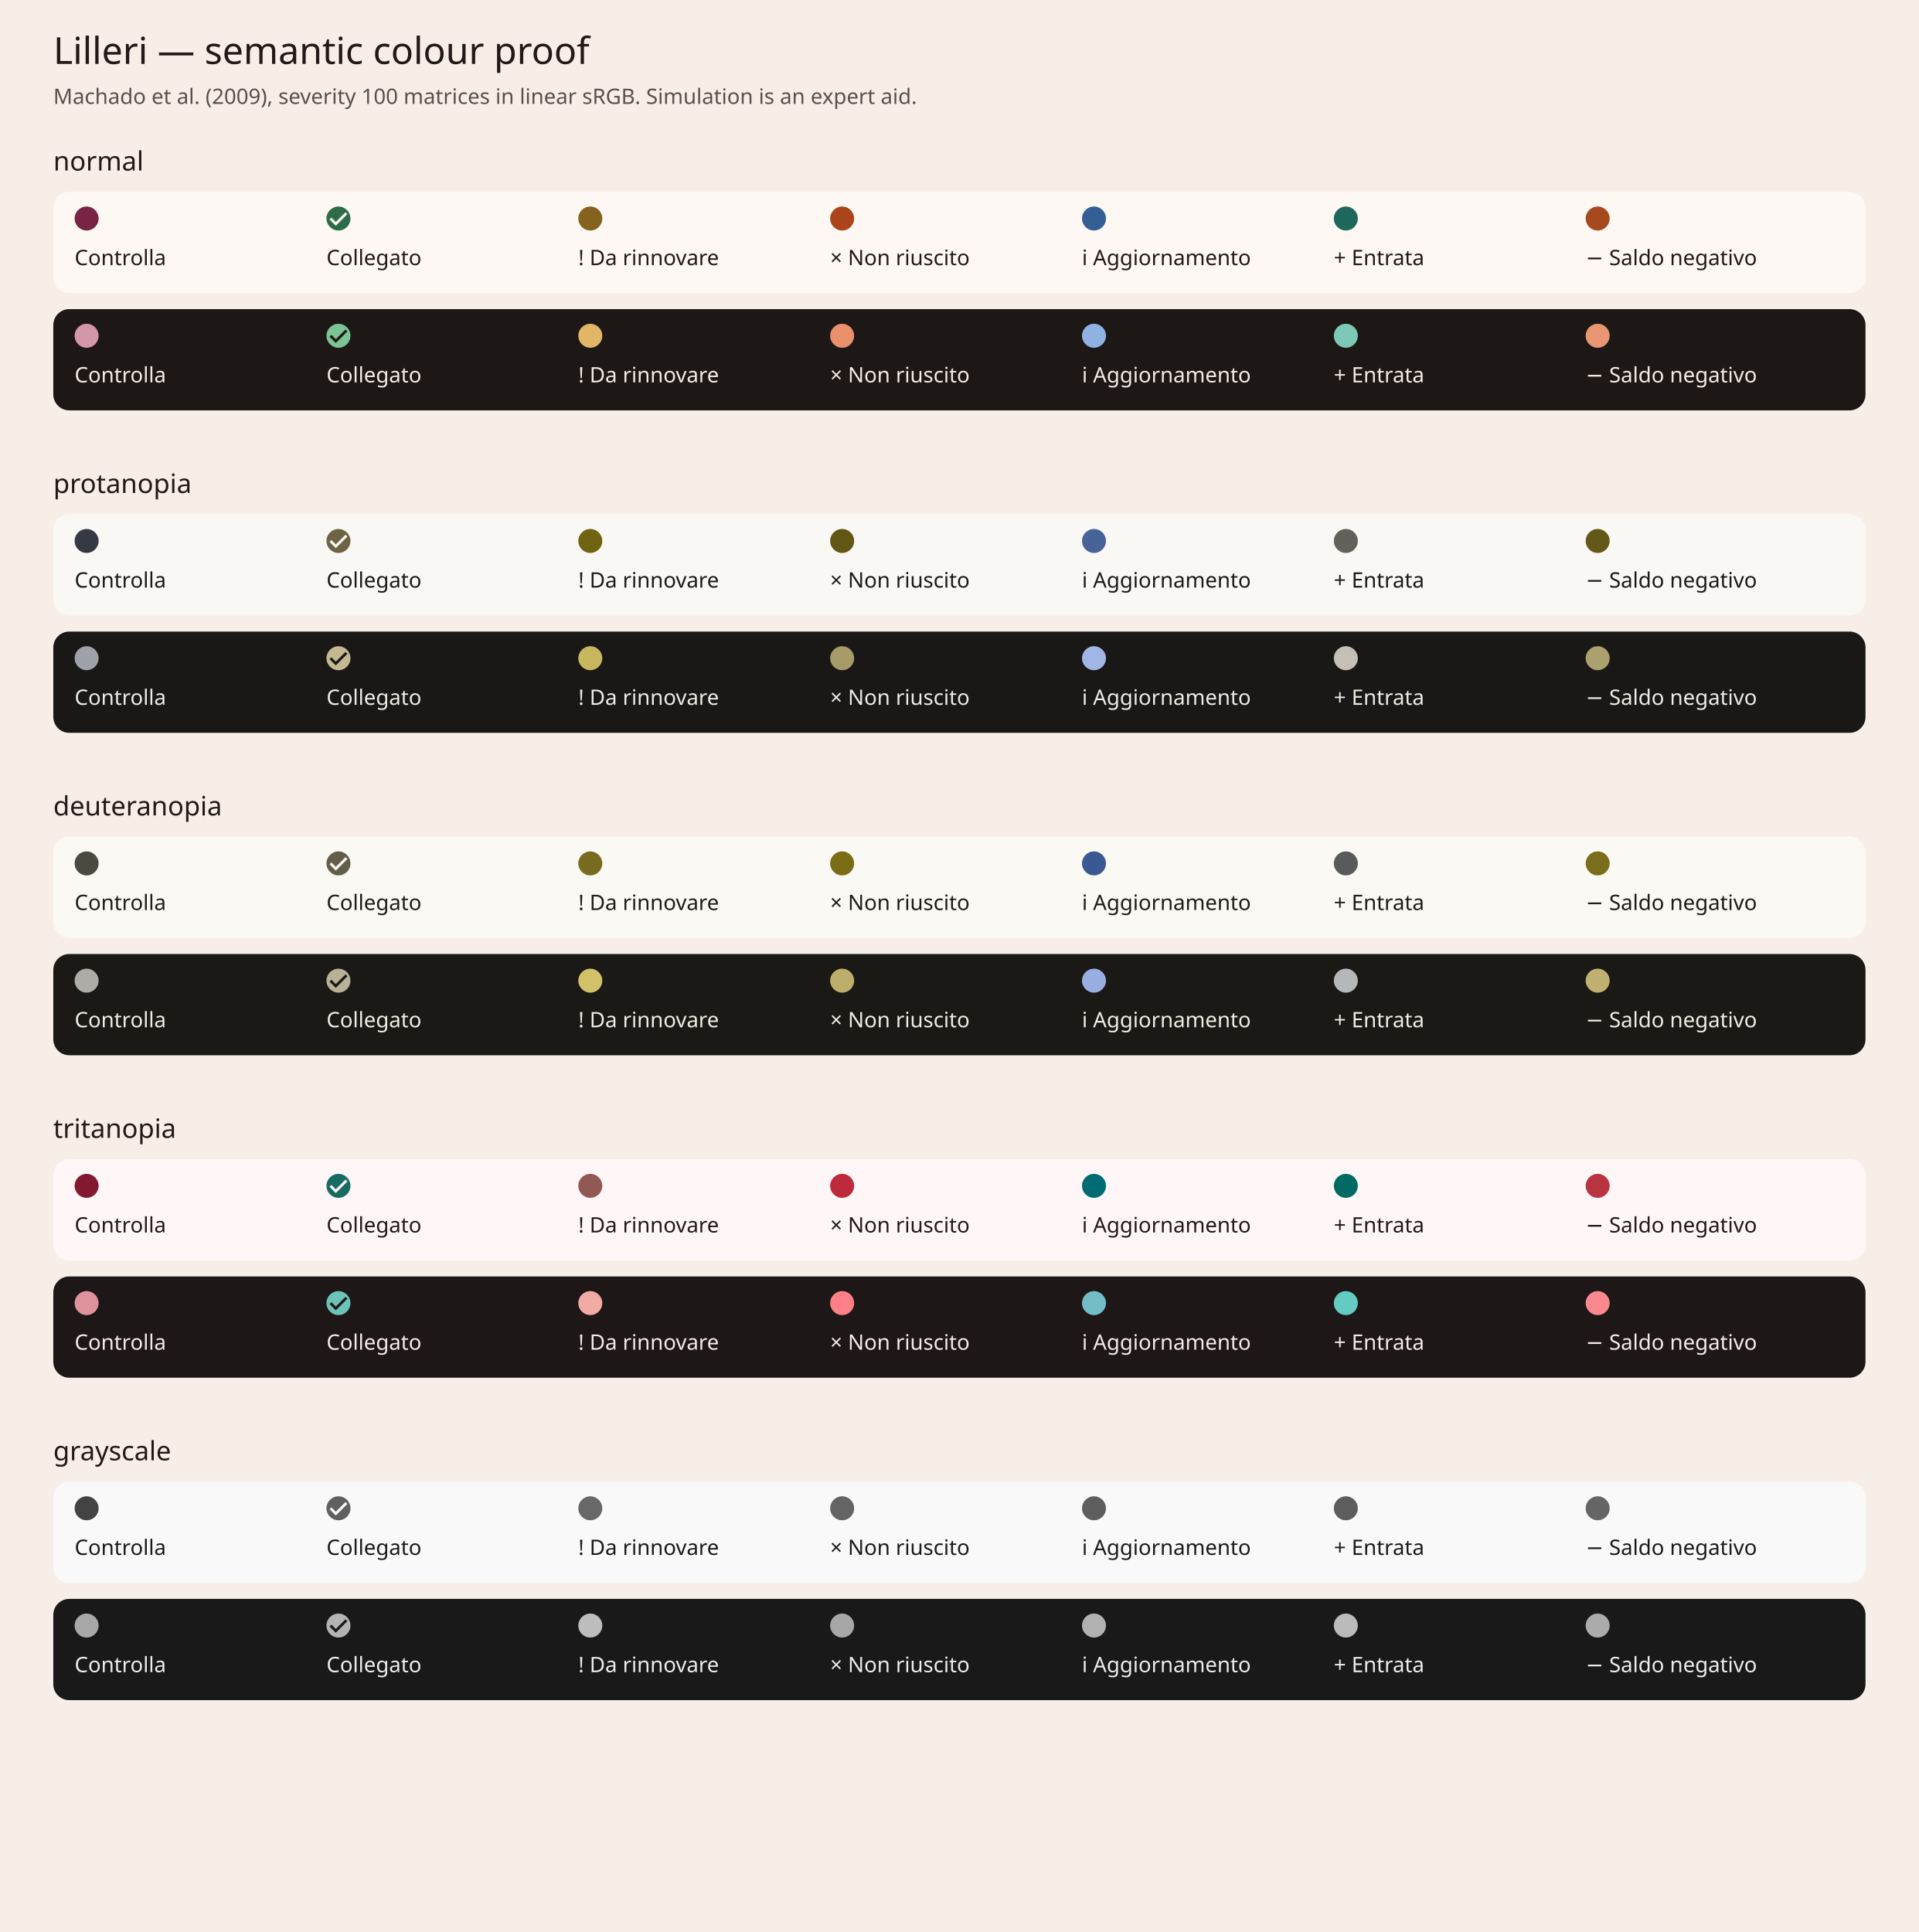
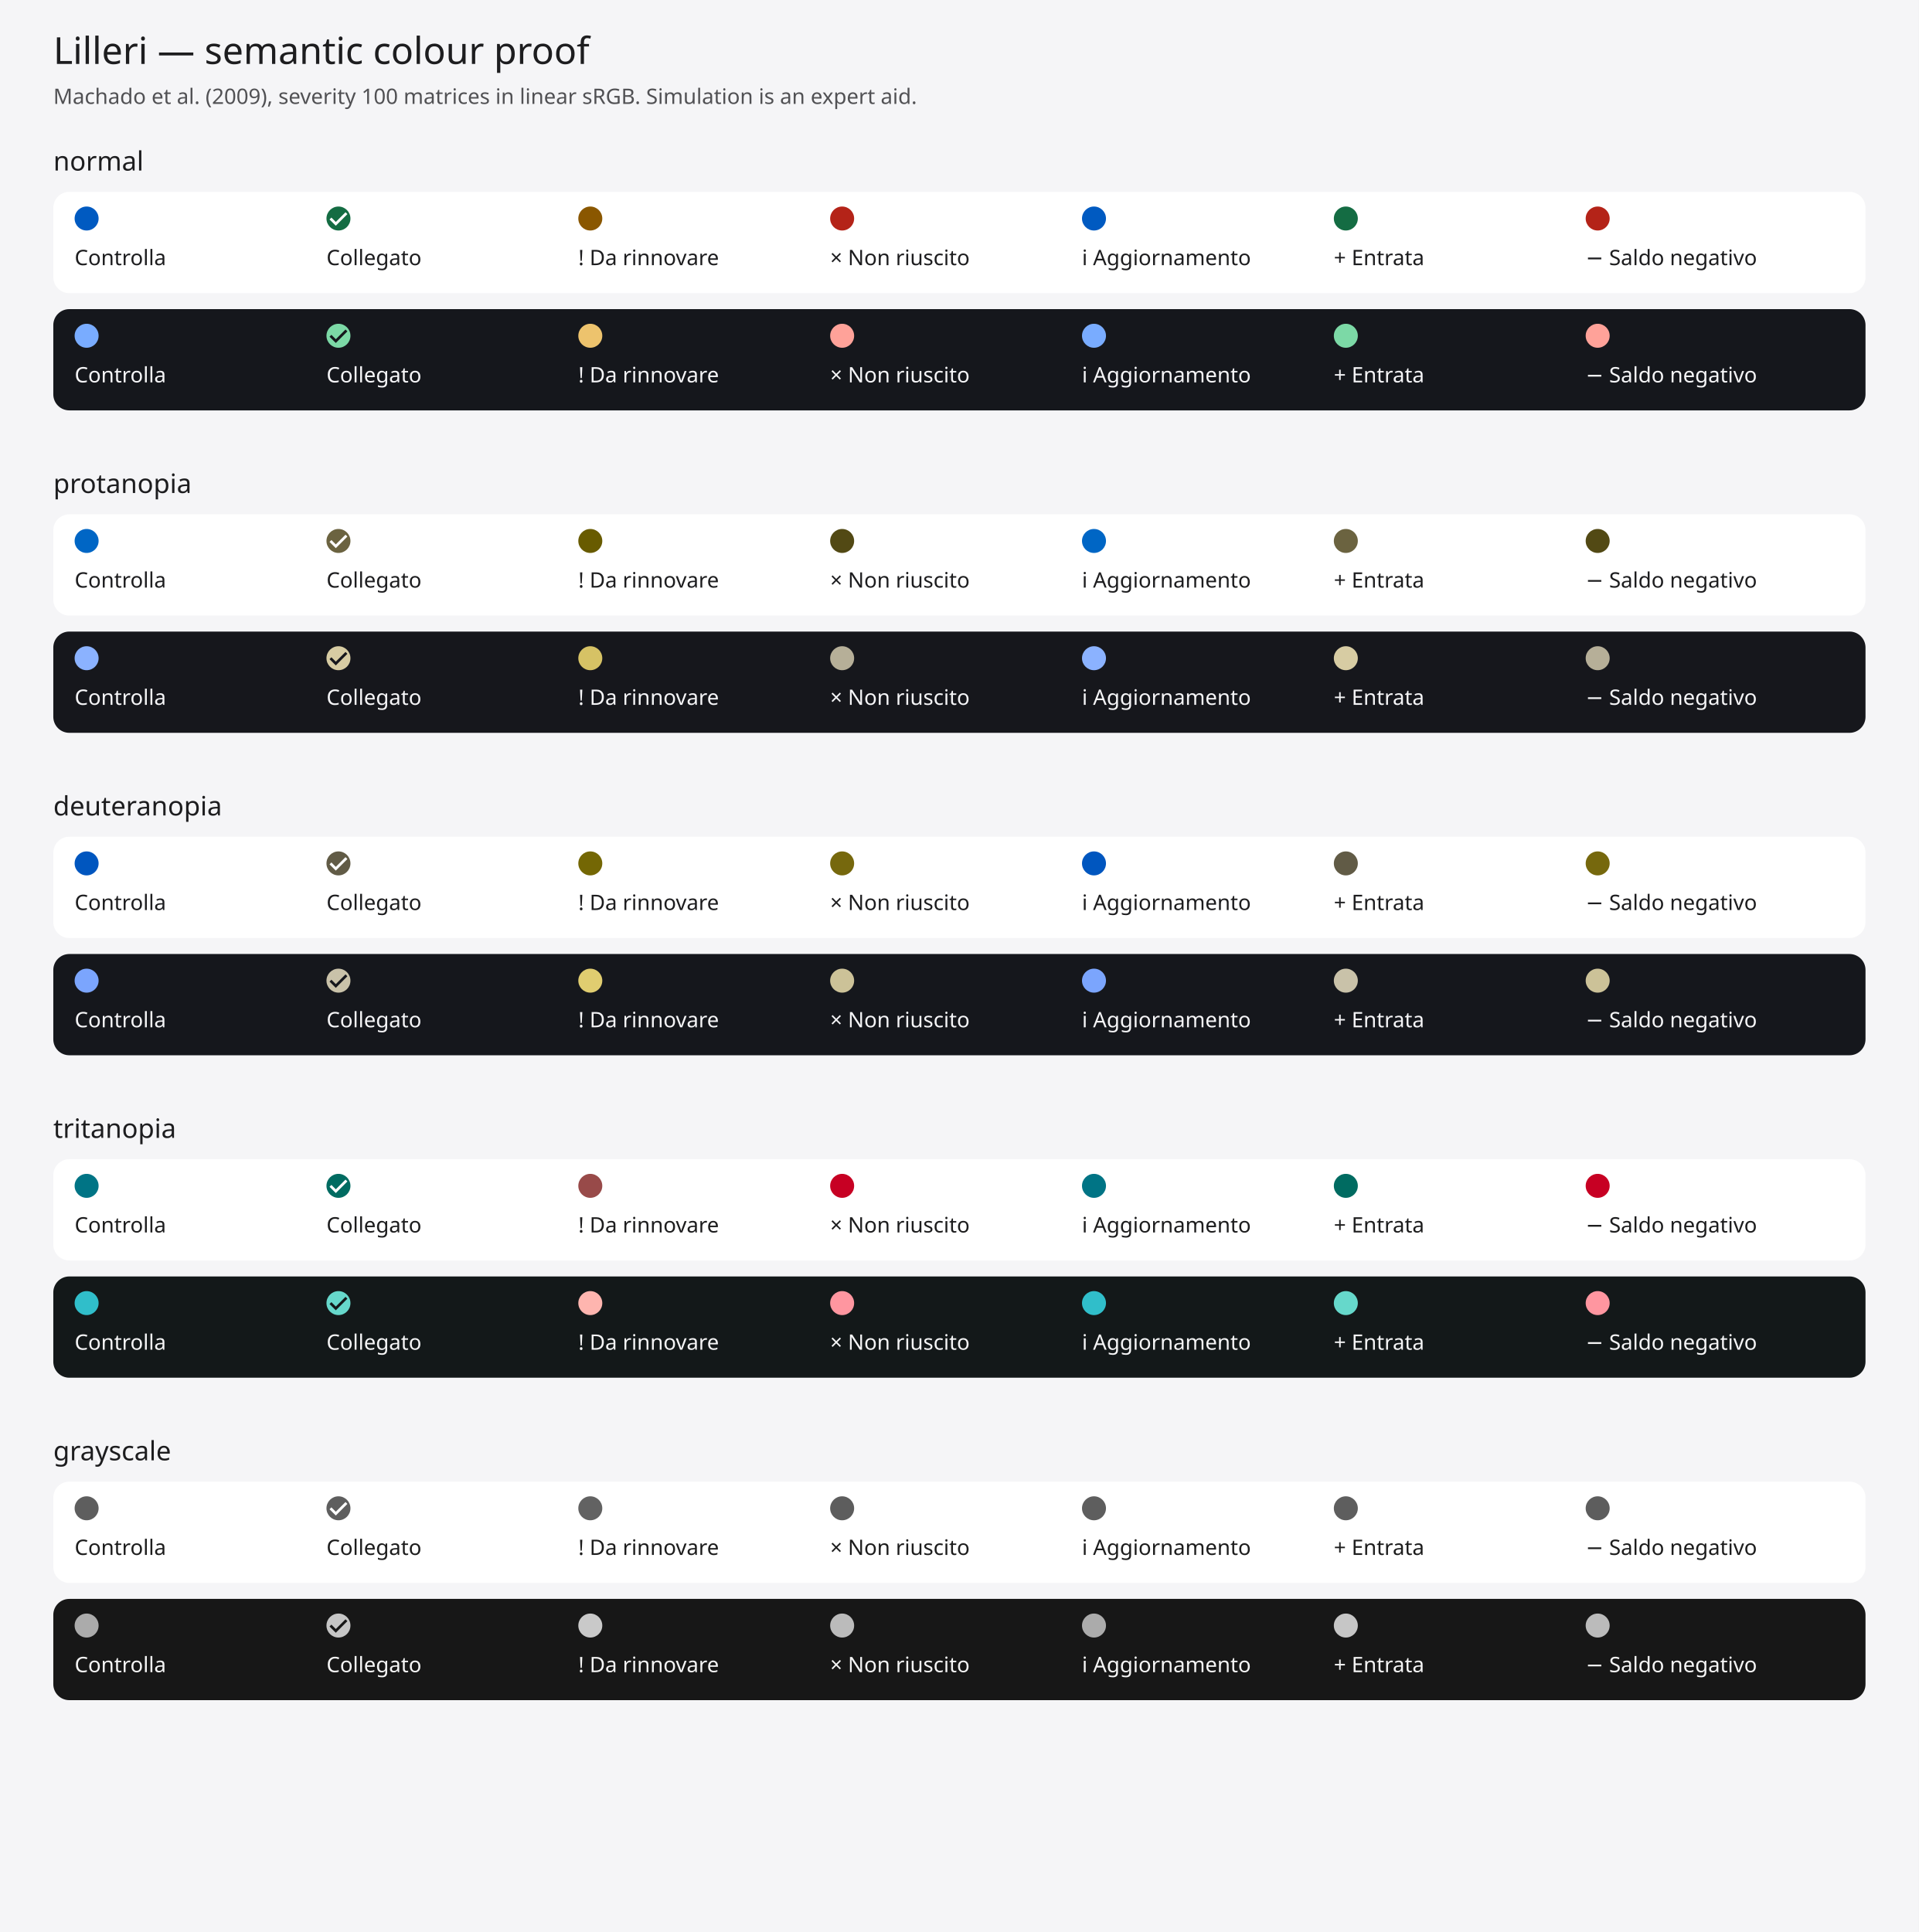
<svg xmlns="http://www.w3.org/2000/svg" viewBox="0 0 1440 1450">
-   <rect width="1440" height="1450" fill="#F7EFE7" />
-   <text x="40" y="48" font-family="Geist" font-size="28" fill="#221918">Lilleri — semantic colour proof</text>
-   <text x="40" y="78" font-family="Geist" font-size="16" fill="#5B4F4D">Machado et al. (2009), severity 100 matrices in linear sRGB. Simulation is an expert aid.</text>
-   <text x="40" y="128" font-family="Geist" font-size="20" fill="#221918">normal</text>
-   <rect x="40" y="144" width="1360" height="76" rx="12" fill="#fdf8f4" />
-   <circle cx="65" cy="164" r="9" fill="#782443" />
-   <text x="56" y="199" font-family="Geist" font-size="16" font-weight="500" fill="#221918">Controlla</text>
-   <circle cx="254" cy="164" r="9" fill="#2c6c47" />
-   <text x="245" y="199" font-family="Geist" font-size="16" font-weight="500" fill="#221918">Collegato</text>
-   <path d="M248 164 l4 4 l8 -8" fill="none" stroke="#fdf8f4" stroke-width="2" />
-   <circle cx="443" cy="164" r="9" fill="#85621d" />
-   <text x="434" y="199" font-family="Geist" font-size="16" font-weight="500" fill="#221918">! Da rinnovare</text>
-   <circle cx="632" cy="164" r="9" fill="#ab441b" />
-   <text x="623" y="199" font-family="Geist" font-size="16" font-weight="500" fill="#221918">× Non riuscito</text>
-   <circle cx="821" cy="164" r="9" fill="#345f95" />
-   <text x="812" y="199" font-family="Geist" font-size="16" font-weight="500" fill="#221918">i Aggiornamento</text>
-   <circle cx="1010" cy="164" r="9" fill="#1e685b" />
-   <text x="1001" y="199" font-family="Geist" font-size="16" font-weight="500" fill="#221918">+ Entrata</text>
-   <circle cx="1199" cy="164" r="9" fill="#a7491f" />
-   <text x="1190" y="199" font-family="Geist" font-size="16" font-weight="500" fill="#221918">− Saldo negativo</text>
-   <rect x="40" y="232" width="1360" height="76" rx="12" fill="#1d1816" />
-   <circle cx="65" cy="252" r="9" fill="#d497a7" />
-   <text x="56" y="287" font-family="Geist" font-size="16" font-weight="500" fill="#f3ebe4">Controlla</text>
-   <circle cx="254" cy="252" r="9" fill="#7bc495" />
-   <text x="245" y="287" font-family="Geist" font-size="16" font-weight="500" fill="#f3ebe4">Collegato</text>
-   <path d="M248 252 l4 4 l8 -8" fill="none" stroke="#1d1816" stroke-width="2" />
-   <circle cx="443" cy="252" r="9" fill="#e1b767" />
-   <text x="434" y="287" font-family="Geist" font-size="16" font-weight="500" fill="#f3ebe4">! Da rinnovare</text>
-   <circle cx="632" cy="252" r="9" fill="#ea906d" />
-   <text x="623" y="287" font-family="Geist" font-size="16" font-weight="500" fill="#f3ebe4">× Non riuscito</text>
-   <circle cx="821" cy="252" r="9" fill="#8fb4e4" />
-   <text x="812" y="287" font-family="Geist" font-size="16" font-weight="500" fill="#f3ebe4">i Aggiornamento</text>
-   <circle cx="1010" cy="252" r="9" fill="#7dc9b7" />
-   <text x="1001" y="287" font-family="Geist" font-size="16" font-weight="500" fill="#f3ebe4">+ Entrata</text>
-   <circle cx="1199" cy="252" r="9" fill="#e89772" />
-   <text x="1190" y="287" font-family="Geist" font-size="16" font-weight="500" fill="#f3ebe4">− Saldo negativo</text>
-   <text x="40" y="370" font-family="Geist" font-size="20" fill="#221918">protanopia</text>
-   <rect x="40" y="386" width="1360" height="76" rx="12" fill="#faf8f4" />
-   <circle cx="65" cy="406" r="9" fill="#353944" />
-   <text x="56" y="441" font-family="Geist" font-size="16" font-weight="500" fill="#1b1a18">Controlla</text>
-   <circle cx="254" cy="406" r="9" fill="#6c6445" />
-   <text x="245" y="441" font-family="Geist" font-size="16" font-weight="500" fill="#1b1a18">Collegato</text>
-   <path d="M248 406 l4 4 l8 -8" fill="none" stroke="#faf8f4" stroke-width="2" />
-   <circle cx="443" cy="406" r="9" fill="#706312" />
-   <text x="434" y="441" font-family="Geist" font-size="16" font-weight="500" fill="#1b1a18">! Da rinnovare</text>
-   <circle cx="632" cy="406" r="9" fill="#615614" />
-   <text x="623" y="441" font-family="Geist" font-size="16" font-weight="500" fill="#1b1a18">× Non riuscito</text>
-   <circle cx="821" cy="406" r="9" fill="#486397" />
-   <text x="812" y="441" font-family="Geist" font-size="16" font-weight="500" fill="#1b1a18">i Aggiornamento</text>
-   <circle cx="1010" cy="406" r="9" fill="#64615a" />
-   <text x="1001" y="441" font-family="Geist" font-size="16" font-weight="500" fill="#1b1a18">+ Entrata</text>
-   <circle cx="1199" cy="406" r="9" fill="#645819" />
-   <text x="1190" y="441" font-family="Geist" font-size="16" font-weight="500" fill="#1b1a18">− Saldo negativo</text>
-   <rect x="40" y="474" width="1360" height="76" rx="12" fill="#191816" />
-   <circle cx="65" cy="494" r="9" fill="#9fa1a8" />
-   <text x="56" y="529" font-family="Geist" font-size="16" font-weight="500" fill="#eeebe4">Controlla</text>
-   <circle cx="254" cy="494" r="9" fill="#c4b992" />
-   <text x="245" y="529" font-family="Geist" font-size="16" font-weight="500" fill="#eeebe4">Collegato</text>
-   <path d="M248 494 l4 4 l8 -8" fill="none" stroke="#191816" stroke-width="2" />
-   <circle cx="443" cy="494" r="9" fill="#c9b760" />
-   <text x="434" y="529" font-family="Geist" font-size="16" font-weight="500" fill="#eeebe4">! Da rinnovare</text>
-   <circle cx="632" cy="494" r="9" fill="#a79b6a" />
-   <text x="623" y="529" font-family="Geist" font-size="16" font-weight="500" fill="#eeebe4">× Non riuscito</text>
-   <circle cx="821" cy="494" r="9" fill="#a2b6e6" />
-   <text x="812" y="529" font-family="Geist" font-size="16" font-weight="500" fill="#eeebe4">i Aggiornamento</text>
-   <circle cx="1010" cy="494" r="9" fill="#c4c0b6" />
-   <text x="1001" y="529" font-family="Geist" font-size="16" font-weight="500" fill="#eeebe4">+ Entrata</text>
-   <circle cx="1199" cy="494" r="9" fill="#aca06f" />
-   <text x="1190" y="529" font-family="Geist" font-size="16" font-weight="500" fill="#eeebe4">− Saldo negativo</text>
-   <text x="40" y="612" font-family="Geist" font-size="20" fill="#221918">deuteranopia</text>
-   <rect x="40" y="628" width="1360" height="76" rx="12" fill="#fbf9f4" />
-   <circle cx="65" cy="648" r="9" fill="#4c4941" />
-   <text x="56" y="683" font-family="Geist" font-size="16" font-weight="500" fill="#1d1c18">Controlla</text>
-   <circle cx="254" cy="648" r="9" fill="#635e49" />
-   <text x="245" y="683" font-family="Geist" font-size="16" font-weight="500" fill="#1d1c18">Collegato</text>
-   <path d="M248 648 l4 4 l8 -8" fill="none" stroke="#fbf9f4" stroke-width="2" />
-   <circle cx="443" cy="648" r="9" fill="#786b20" />
-   <text x="434" y="683" font-family="Geist" font-size="16" font-weight="500" fill="#1d1c18">! Da rinnovare</text>
-   <circle cx="632" cy="648" r="9" fill="#7b6d16" />
-   <text x="623" y="683" font-family="Geist" font-size="16" font-weight="500" fill="#1d1c18">× Non riuscito</text>
-   <circle cx="821" cy="648" r="9" fill="#3a5994" />
-   <text x="812" y="683" font-family="Geist" font-size="16" font-weight="500" fill="#1d1c18">i Aggiornamento</text>
-   <circle cx="1010" cy="648" r="9" fill="#595a5c" />
-   <text x="1001" y="683" font-family="Geist" font-size="16" font-weight="500" fill="#1d1c18">+ Entrata</text>
-   <circle cx="1199" cy="648" r="9" fill="#7a6d1c" />
-   <text x="1190" y="683" font-family="Geist" font-size="16" font-weight="500" fill="#1d1c18">− Saldo negativo</text>
-   <rect x="40" y="716" width="1360" height="76" rx="12" fill="#1a1916" />
-   <circle cx="65" cy="736" r="9" fill="#adaca6" />
-   <text x="56" y="771" font-family="Geist" font-size="16" font-weight="500" fill="#f0ede4">Controlla</text>
-   <circle cx="254" cy="736" r="9" fill="#b8b198" />
-   <text x="245" y="771" font-family="Geist" font-size="16" font-weight="500" fill="#f0ede4">Collegato</text>
-   <path d="M248 736 l4 4 l8 -8" fill="none" stroke="#1a1916" stroke-width="2" />
-   <circle cx="443" cy="736" r="9" fill="#d3c16a" />
-   <text x="434" y="771" font-family="Geist" font-size="16" font-weight="500" fill="#f0ede4">! Da rinnovare</text>
-   <circle cx="632" cy="736" r="9" fill="#bdae6c" />
-   <text x="623" y="771" font-family="Geist" font-size="16" font-weight="500" fill="#f0ede4">× Non riuscito</text>
-   <circle cx="821" cy="736" r="9" fill="#99aee3" />
-   <text x="812" y="771" font-family="Geist" font-size="16" font-weight="500" fill="#f0ede4">i Aggiornamento</text>
-   <circle cx="1010" cy="736" r="9" fill="#b6b7b8" />
-   <text x="1001" y="771" font-family="Geist" font-size="16" font-weight="500" fill="#f0ede4">+ Entrata</text>
-   <circle cx="1199" cy="736" r="9" fill="#c0b172" />
-   <text x="1190" y="771" font-family="Geist" font-size="16" font-weight="500" fill="#f0ede4">− Saldo negativo</text>
-   <text x="40" y="854" font-family="Geist" font-size="20" fill="#221918">tritanopia</text>
-   <rect x="40" y="870" width="1360" height="76" rx="12" fill="#fff7f7" />
-   <circle cx="65" cy="890" r="9" fill="#821931" />
-   <text x="56" y="925" font-family="Geist" font-size="16" font-weight="500" fill="#241819">Controlla</text>
-   <circle cx="254" cy="890" r="9" fill="#186b62" />
-   <text x="245" y="925" font-family="Geist" font-size="16" font-weight="500" fill="#241819">Collegato</text>
-   <path d="M248 890 l4 4 l8 -8" fill="none" stroke="#fff7f7" stroke-width="2" />
-   <circle cx="443" cy="890" r="9" fill="#915854" />
-   <text x="434" y="925" font-family="Geist" font-size="16" font-weight="500" fill="#241819">! Da rinnovare</text>
-   <circle cx="632" cy="890" r="9" fill="#bc2a3c" />
-   <text x="623" y="925" font-family="Geist" font-size="16" font-weight="500" fill="#241819">× Non riuscito</text>
-   <circle cx="821" cy="890" r="9" fill="#006b73" />
-   <text x="812" y="925" font-family="Geist" font-size="16" font-weight="500" fill="#241819">i Aggiornamento</text>
-   <circle cx="1010" cy="890" r="9" fill="#006a64" />
-   <text x="1001" y="925" font-family="Geist" font-size="16" font-weight="500" fill="#241819">+ Entrata</text>
-   <circle cx="1199" cy="890" r="9" fill="#b83440" />
-   <text x="1190" y="925" font-family="Geist" font-size="16" font-weight="500" fill="#241819">− Saldo negativo</text>
-   <rect x="40" y="958" width="1360" height="76" rx="12" fill="#1e1717" />
-   <circle cx="65" cy="978" r="9" fill="#de939c" />
-   <text x="56" y="1013" font-family="Geist" font-size="16" font-weight="500" fill="#f6e9e9">Controlla</text>
-   <circle cx="254" cy="978" r="9" fill="#6dc3b7" />
-   <text x="245" y="1013" font-family="Geist" font-size="16" font-weight="500" fill="#f6e9e9">Collegato</text>
-   <path d="M248 978 l4 4 l8 -8" fill="none" stroke="#1e1717" stroke-width="2" />
-   <circle cx="443" cy="978" r="9" fill="#f2aaa4" />
-   <text x="434" y="1013" font-family="Geist" font-size="16" font-weight="500" fill="#f6e9e9">! Da rinnovare</text>
-   <circle cx="632" cy="978" r="9" fill="#fd8087" />
-   <text x="623" y="1013" font-family="Geist" font-size="16" font-weight="500" fill="#f6e9e9">× Non riuscito</text>
-   <circle cx="821" cy="978" r="9" fill="#73bec4" />
-   <text x="812" y="1013" font-family="Geist" font-size="16" font-weight="500" fill="#f6e9e9">i Aggiornamento</text>
-   <circle cx="1010" cy="978" r="9" fill="#64cbc3" />
-   <text x="1001" y="1013" font-family="Geist" font-size="16" font-weight="500" fill="#f6e9e9">+ Entrata</text>
-   <circle cx="1199" cy="978" r="9" fill="#fa898e" />
-   <text x="1190" y="1013" font-family="Geist" font-size="16" font-weight="500" fill="#f6e9e9">− Saldo negativo</text>
-   <text x="40" y="1096" font-family="Geist" font-size="20" fill="#221918">grayscale</text>
-   <rect x="40" y="1112" width="1360" height="76" rx="12" fill="#f9f9f9" />
-   <circle cx="65" cy="1132" r="9" fill="#434343" />
-   <text x="56" y="1167" font-family="Geist" font-size="16" font-weight="500" fill="#1b1b1b">Controlla</text>
-   <circle cx="254" cy="1132" r="9" fill="#606060" />
-   <text x="245" y="1167" font-family="Geist" font-size="16" font-weight="500" fill="#1b1b1b">Collegato</text>
-   <path d="M248 1132 l4 4 l8 -8" fill="none" stroke="#f9f9f9" stroke-width="2" />
-   <circle cx="443" cy="1132" r="9" fill="#686868" />
-   <text x="434" y="1167" font-family="Geist" font-size="16" font-weight="500" fill="#1b1b1b">! Da rinnovare</text>
-   <circle cx="632" cy="1132" r="9" fill="#646464" />
-   <text x="623" y="1167" font-family="Geist" font-size="16" font-weight="500" fill="#1b1b1b">× Non riuscito</text>
+   <rect width="1440" height="1450" fill="#F5F5F7" />
+   <text x="40" y="48" font-family="Geist" font-size="28" fill="#1D1D1F">Lilleri — semantic colour proof</text>
+   <text x="40" y="78" font-family="Geist" font-size="16" fill="#515154">Machado et al. (2009), severity 100 matrices in linear sRGB. Simulation is an expert aid.</text>
+   <text x="40" y="128" font-family="Geist" font-size="20" fill="#1D1D1F">normal</text>
+   <rect x="40" y="144" width="1360" height="76" rx="12" fill="#ffffff" />
+   <circle cx="65" cy="164" r="9" fill="#005ac1" />
+   <text x="56" y="199" font-family="Geist" font-size="16" font-weight="500" fill="#1d1d1f">Controlla</text>
+   <circle cx="254" cy="164" r="9" fill="#146c43" />
+   <text x="245" y="199" font-family="Geist" font-size="16" font-weight="500" fill="#1d1d1f">Collegato</text>
+   <path d="M248 164 l4 4 l8 -8" fill="none" stroke="#ffffff" stroke-width="2" />
+   <circle cx="443" cy="164" r="9" fill="#8a5700" />
+   <text x="434" y="199" font-family="Geist" font-size="16" font-weight="500" fill="#1d1d1f">! Da rinnovare</text>
+   <circle cx="632" cy="164" r="9" fill="#b42318" />
+   <text x="623" y="199" font-family="Geist" font-size="16" font-weight="500" fill="#1d1d1f">× Non riuscito</text>
+   <circle cx="821" cy="164" r="9" fill="#005ac1" />
+   <text x="812" y="199" font-family="Geist" font-size="16" font-weight="500" fill="#1d1d1f">i Aggiornamento</text>
+   <circle cx="1010" cy="164" r="9" fill="#146c43" />
+   <text x="1001" y="199" font-family="Geist" font-size="16" font-weight="500" fill="#1d1d1f">+ Entrata</text>
+   <circle cx="1199" cy="164" r="9" fill="#b42318" />
+   <text x="1190" y="199" font-family="Geist" font-size="16" font-weight="500" fill="#1d1d1f">− Saldo negativo</text>
+   <rect x="40" y="232" width="1360" height="76" rx="12" fill="#15171c" />
+   <circle cx="65" cy="252" r="9" fill="#79acff" />
+   <text x="56" y="287" font-family="Geist" font-size="16" font-weight="500" fill="#f5f5f7">Controlla</text>
+   <circle cx="254" cy="252" r="9" fill="#7cd9a6" />
+   <text x="245" y="287" font-family="Geist" font-size="16" font-weight="500" fill="#f5f5f7">Collegato</text>
+   <path d="M248 252 l4 4 l8 -8" fill="none" stroke="#15171c" stroke-width="2" />
+   <circle cx="443" cy="252" r="9" fill="#edc36d" />
+   <text x="434" y="287" font-family="Geist" font-size="16" font-weight="500" fill="#f5f5f7">! Da rinnovare</text>
+   <circle cx="632" cy="252" r="9" fill="#ffa299" />
+   <text x="623" y="287" font-family="Geist" font-size="16" font-weight="500" fill="#f5f5f7">× Non riuscito</text>
+   <circle cx="821" cy="252" r="9" fill="#79acff" />
+   <text x="812" y="287" font-family="Geist" font-size="16" font-weight="500" fill="#f5f5f7">i Aggiornamento</text>
+   <circle cx="1010" cy="252" r="9" fill="#7cd9a6" />
+   <text x="1001" y="287" font-family="Geist" font-size="16" font-weight="500" fill="#f5f5f7">+ Entrata</text>
+   <circle cx="1199" cy="252" r="9" fill="#ffa299" />
+   <text x="1190" y="287" font-family="Geist" font-size="16" font-weight="500" fill="#f5f5f7">− Saldo negativo</text>
+   <text x="40" y="370" font-family="Geist" font-size="20" fill="#1D1D1F">protanopia</text>
+   <rect x="40" y="386" width="1360" height="76" rx="12" fill="#ffffff" />
+   <circle cx="65" cy="406" r="9" fill="#0066c5" />
+   <text x="56" y="441" font-family="Geist" font-size="16" font-weight="500" fill="#1d1d1f">Controlla</text>
+   <circle cx="254" cy="406" r="9" fill="#6b6340" />
+   <text x="245" y="441" font-family="Geist" font-size="16" font-weight="500" fill="#1d1d1f">Collegato</text>
+   <path d="M248 406 l4 4 l8 -8" fill="none" stroke="#ffffff" stroke-width="2" />
+   <circle cx="443" cy="406" r="9" fill="#685b00" />
+   <text x="434" y="441" font-family="Geist" font-size="16" font-weight="500" fill="#1d1d1f">! Da rinnovare</text>
+   <circle cx="632" cy="406" r="9" fill="#524914" />
+   <text x="623" y="441" font-family="Geist" font-size="16" font-weight="500" fill="#1d1d1f">× Non riuscito</text>
+   <circle cx="821" cy="406" r="9" fill="#0066c5" />
+   <text x="812" y="441" font-family="Geist" font-size="16" font-weight="500" fill="#1d1d1f">i Aggiornamento</text>
+   <circle cx="1010" cy="406" r="9" fill="#6b6340" />
+   <text x="1001" y="441" font-family="Geist" font-size="16" font-weight="500" fill="#1d1d1f">+ Entrata</text>
+   <circle cx="1199" cy="406" r="9" fill="#524914" />
+   <text x="1190" y="441" font-family="Geist" font-size="16" font-weight="500" fill="#1d1d1f">− Saldo negativo</text>
+   <rect x="40" y="474" width="1360" height="76" rx="12" fill="#16171c" />
+   <circle cx="65" cy="494" r="9" fill="#8bb2ff" />
+   <text x="56" y="529" font-family="Geist" font-size="16" font-weight="500" fill="#f5f5f7">Controlla</text>
+   <circle cx="254" cy="494" r="9" fill="#d7cca3" />
+   <text x="245" y="529" font-family="Geist" font-size="16" font-weight="500" fill="#f5f5f7">Collegato</text>
+   <path d="M248 494 l4 4 l8 -8" fill="none" stroke="#16171c" stroke-width="2" />
+   <circle cx="443" cy="494" r="9" fill="#d6c265" />
+   <text x="434" y="529" font-family="Geist" font-size="16" font-weight="500" fill="#f5f5f7">! Da rinnovare</text>
+   <circle cx="632" cy="494" r="9" fill="#b6af98" />
+   <text x="623" y="529" font-family="Geist" font-size="16" font-weight="500" fill="#f5f5f7">× Non riuscito</text>
+   <circle cx="821" cy="494" r="9" fill="#8bb2ff" />
+   <text x="812" y="529" font-family="Geist" font-size="16" font-weight="500" fill="#f5f5f7">i Aggiornamento</text>
+   <circle cx="1010" cy="494" r="9" fill="#d7cca3" />
+   <text x="1001" y="529" font-family="Geist" font-size="16" font-weight="500" fill="#f5f5f7">+ Entrata</text>
+   <circle cx="1199" cy="494" r="9" fill="#b6af98" />
+   <text x="1190" y="529" font-family="Geist" font-size="16" font-weight="500" fill="#f5f5f7">− Saldo negativo</text>
+   <text x="40" y="612" font-family="Geist" font-size="20" fill="#1D1D1F">deuteranopia</text>
+   <rect x="40" y="628" width="1360" height="76" rx="12" fill="#ffffff" />
+   <circle cx="65" cy="648" r="9" fill="#0056bf" />
+   <text x="56" y="683" font-family="Geist" font-size="16" font-weight="500" fill="#1d1d1f">Controlla</text>
+   <circle cx="254" cy="648" r="9" fill="#615b46" />
+   <text x="245" y="683" font-family="Geist" font-size="16" font-weight="500" fill="#1d1d1f">Collegato</text>
+   <path d="M248 648 l4 4 l8 -8" fill="none" stroke="#ffffff" stroke-width="2" />
+   <circle cx="443" cy="648" r="9" fill="#746704" />
+   <text x="434" y="683" font-family="Geist" font-size="16" font-weight="500" fill="#1d1d1f">! Da rinnovare</text>
+   <circle cx="632" cy="648" r="9" fill="#76680d" />
+   <text x="623" y="683" font-family="Geist" font-size="16" font-weight="500" fill="#1d1d1f">× Non riuscito</text>
+   <circle cx="821" cy="648" r="9" fill="#0056bf" />
+   <text x="812" y="683" font-family="Geist" font-size="16" font-weight="500" fill="#1d1d1f">i Aggiornamento</text>
+   <circle cx="1010" cy="648" r="9" fill="#615b46" />
+   <text x="1001" y="683" font-family="Geist" font-size="16" font-weight="500" fill="#1d1d1f">+ Entrata</text>
+   <circle cx="1199" cy="648" r="9" fill="#76680d" />
+   <text x="1190" y="683" font-family="Geist" font-size="16" font-weight="500" fill="#1d1d1f">− Saldo negativo</text>
+   <rect x="40" y="716" width="1360" height="76" rx="12" fill="#15171c" />
+   <circle cx="65" cy="736" r="9" fill="#7ba5fd" />
+   <text x="56" y="771" font-family="Geist" font-size="16" font-weight="500" fill="#f5f5f7">Controlla</text>
+   <circle cx="254" cy="736" r="9" fill="#c9c2a9" />
+   <text x="245" y="771" font-family="Geist" font-size="16" font-weight="500" fill="#f5f5f7">Collegato</text>
+   <path d="M248 736 l4 4 l8 -8" fill="none" stroke="#15171c" stroke-width="2" />
+   <circle cx="443" cy="736" r="9" fill="#e0cd70" />
+   <text x="434" y="771" font-family="Geist" font-size="16" font-weight="500" fill="#f5f5f7">! Da rinnovare</text>
+   <circle cx="632" cy="736" r="9" fill="#ccc298" />
+   <text x="623" y="771" font-family="Geist" font-size="16" font-weight="500" fill="#f5f5f7">× Non riuscito</text>
+   <circle cx="821" cy="736" r="9" fill="#7ba5fd" />
+   <text x="812" y="771" font-family="Geist" font-size="16" font-weight="500" fill="#f5f5f7">i Aggiornamento</text>
+   <circle cx="1010" cy="736" r="9" fill="#c9c2a9" />
+   <text x="1001" y="771" font-family="Geist" font-size="16" font-weight="500" fill="#f5f5f7">+ Entrata</text>
+   <circle cx="1199" cy="736" r="9" fill="#ccc298" />
+   <text x="1190" y="771" font-family="Geist" font-size="16" font-weight="500" fill="#f5f5f7">− Saldo negativo</text>
+   <text x="40" y="854" font-family="Geist" font-size="20" fill="#1D1D1F">tritanopia</text>
+   <rect x="40" y="870" width="1360" height="76" rx="12" fill="#ffffff" />
+   <circle cx="65" cy="890" r="9" fill="#007485" />
+   <text x="56" y="925" font-family="Geist" font-size="16" font-weight="500" fill="#1d1d1e">Controlla</text>
+   <circle cx="254" cy="890" r="9" fill="#006b61" />
+   <text x="245" y="925" font-family="Geist" font-size="16" font-weight="500" fill="#1d1d1e">Collegato</text>
+   <path d="M248 890 l4 4 l8 -8" fill="none" stroke="#ffffff" stroke-width="2" />
+   <circle cx="443" cy="890" r="9" fill="#984a49" />
+   <text x="434" y="925" font-family="Geist" font-size="16" font-weight="500" fill="#1d1d1e">! Da rinnovare</text>
+   <circle cx="632" cy="890" r="9" fill="#c70023" />
+   <text x="623" y="925" font-family="Geist" font-size="16" font-weight="500" fill="#1d1d1e">× Non riuscito</text>
+   <circle cx="821" cy="890" r="9" fill="#007485" />
+   <text x="812" y="925" font-family="Geist" font-size="16" font-weight="500" fill="#1d1d1e">i Aggiornamento</text>
+   <circle cx="1010" cy="890" r="9" fill="#006b61" />
+   <text x="1001" y="925" font-family="Geist" font-size="16" font-weight="500" fill="#1d1d1e">+ Entrata</text>
+   <circle cx="1199" cy="890" r="9" fill="#c70023" />
+   <text x="1190" y="925" font-family="Geist" font-size="16" font-weight="500" fill="#1d1d1e">− Saldo negativo</text>
+   <rect x="40" y="958" width="1360" height="76" rx="12" fill="#131819" />
+   <circle cx="65" cy="978" r="9" fill="#30beca" />
+   <text x="56" y="1013" font-family="Geist" font-size="16" font-weight="500" fill="#f5f5f6">Controlla</text>
+   <circle cx="254" cy="978" r="9" fill="#66d8cb" />
+   <text x="245" y="1013" font-family="Geist" font-size="16" font-weight="500" fill="#f5f5f6">Collegato</text>
+   <path d="M248 978 l4 4 l8 -8" fill="none" stroke="#131819" stroke-width="2" />
+   <circle cx="443" cy="978" r="9" fill="#feb5af" />
+   <text x="434" y="1013" font-family="Geist" font-size="16" font-weight="500" fill="#f5f5f6">! Da rinnovare</text>
+   <circle cx="632" cy="978" r="9" fill="#ff96a0" />
+   <text x="623" y="1013" font-family="Geist" font-size="16" font-weight="500" fill="#f5f5f6">× Non riuscito</text>
+   <circle cx="821" cy="978" r="9" fill="#30beca" />
+   <text x="812" y="1013" font-family="Geist" font-size="16" font-weight="500" fill="#f5f5f6">i Aggiornamento</text>
+   <circle cx="1010" cy="978" r="9" fill="#66d8cb" />
+   <text x="1001" y="1013" font-family="Geist" font-size="16" font-weight="500" fill="#f5f5f6">+ Entrata</text>
+   <circle cx="1199" cy="978" r="9" fill="#ff96a0" />
+   <text x="1190" y="1013" font-family="Geist" font-size="16" font-weight="500" fill="#f5f5f6">− Saldo negativo</text>
+   <text x="40" y="1096" font-family="Geist" font-size="20" fill="#1D1D1F">grayscale</text>
+   <rect x="40" y="1112" width="1360" height="76" rx="12" fill="#ffffff" />
+   <circle cx="65" cy="1132" r="9" fill="#5e5e5e" />
+   <text x="56" y="1167" font-family="Geist" font-size="16" font-weight="500" fill="#1d1d1d">Controlla</text>
+   <circle cx="254" cy="1132" r="9" fill="#5e5e5e" />
+   <text x="245" y="1167" font-family="Geist" font-size="16" font-weight="500" fill="#1d1d1d">Collegato</text>
+   <path d="M248 1132 l4 4 l8 -8" fill="none" stroke="#ffffff" stroke-width="2" />
+   <circle cx="443" cy="1132" r="9" fill="#626262" />
+   <text x="434" y="1167" font-family="Geist" font-size="16" font-weight="500" fill="#1d1d1d">! Da rinnovare</text>
+   <circle cx="632" cy="1132" r="9" fill="#5d5d5d" />
+   <text x="623" y="1167" font-family="Geist" font-size="16" font-weight="500" fill="#1d1d1d">× Non riuscito</text>
  <circle cx="821" cy="1132" r="9" fill="#5e5e5e" />
-   <text x="812" y="1167" font-family="Geist" font-size="16" font-weight="500" fill="#1b1b1b">i Aggiornamento</text>
-   <circle cx="1010" cy="1132" r="9" fill="#5d5d5d" />
-   <text x="1001" y="1167" font-family="Geist" font-size="16" font-weight="500" fill="#1b1b1b">+ Entrata</text>
-   <circle cx="1199" cy="1132" r="9" fill="#656565" />
-   <text x="1190" y="1167" font-family="Geist" font-size="16" font-weight="500" fill="#1b1b1b">− Saldo negativo</text>
-   <rect x="40" y="1200" width="1360" height="76" rx="12" fill="#191919" />
-   <circle cx="65" cy="1220" r="9" fill="#a8a8a8" />
-   <text x="56" y="1255" font-family="Geist" font-size="16" font-weight="500" fill="#ececec">Controlla</text>
-   <circle cx="254" cy="1220" r="9" fill="#b4b4b4" />
-   <text x="245" y="1255" font-family="Geist" font-size="16" font-weight="500" fill="#ececec">Collegato</text>
-   <path d="M248 1220 l4 4 l8 -8" fill="none" stroke="#191919" stroke-width="2" />
-   <circle cx="443" cy="1220" r="9" fill="#bdbdbd" />
-   <text x="434" y="1255" font-family="Geist" font-size="16" font-weight="500" fill="#ececec">! Da rinnovare</text>
-   <circle cx="632" cy="1220" r="9" fill="#a7a7a7" />
-   <text x="623" y="1255" font-family="Geist" font-size="16" font-weight="500" fill="#ececec">× Non riuscito</text>
-   <circle cx="821" cy="1220" r="9" fill="#b1b1b1" />
-   <text x="812" y="1255" font-family="Geist" font-size="16" font-weight="500" fill="#ececec">i Aggiornamento</text>
-   <circle cx="1010" cy="1220" r="9" fill="#bbbbbb" />
-   <text x="1001" y="1255" font-family="Geist" font-size="16" font-weight="500" fill="#ececec">+ Entrata</text>
-   <circle cx="1199" cy="1220" r="9" fill="#ababab" />
-   <text x="1190" y="1255" font-family="Geist" font-size="16" font-weight="500" fill="#ececec">− Saldo negativo</text>
+   <text x="812" y="1167" font-family="Geist" font-size="16" font-weight="500" fill="#1d1d1d">i Aggiornamento</text>
+   <circle cx="1010" cy="1132" r="9" fill="#5e5e5e" />
+   <text x="1001" y="1167" font-family="Geist" font-size="16" font-weight="500" fill="#1d1d1d">+ Entrata</text>
+   <circle cx="1199" cy="1132" r="9" fill="#5d5d5d" />
+   <text x="1190" y="1167" font-family="Geist" font-size="16" font-weight="500" fill="#1d1d1d">− Saldo negativo</text>
+   <rect x="40" y="1200" width="1360" height="76" rx="12" fill="#171717" />
+   <circle cx="65" cy="1220" r="9" fill="#ababab" />
+   <text x="56" y="1255" font-family="Geist" font-size="16" font-weight="500" fill="#f5f5f5">Controlla</text>
+   <circle cx="254" cy="1220" r="9" fill="#c6c6c6" />
+   <text x="245" y="1255" font-family="Geist" font-size="16" font-weight="500" fill="#f5f5f5">Collegato</text>
+   <path d="M248 1220 l4 4 l8 -8" fill="none" stroke="#171717" stroke-width="2" />
+   <circle cx="443" cy="1220" r="9" fill="#c9c9c9" />
+   <text x="434" y="1255" font-family="Geist" font-size="16" font-weight="500" fill="#f5f5f5">! Da rinnovare</text>
+   <circle cx="632" cy="1220" r="9" fill="#bbbbbb" />
+   <text x="623" y="1255" font-family="Geist" font-size="16" font-weight="500" fill="#f5f5f5">× Non riuscito</text>
+   <circle cx="821" cy="1220" r="9" fill="#ababab" />
+   <text x="812" y="1255" font-family="Geist" font-size="16" font-weight="500" fill="#f5f5f5">i Aggiornamento</text>
+   <circle cx="1010" cy="1220" r="9" fill="#c6c6c6" />
+   <text x="1001" y="1255" font-family="Geist" font-size="16" font-weight="500" fill="#f5f5f5">+ Entrata</text>
+   <circle cx="1199" cy="1220" r="9" fill="#bbbbbb" />
+   <text x="1190" y="1255" font-family="Geist" font-size="16" font-weight="500" fill="#f5f5f5">− Saldo negativo</text>
</svg>
